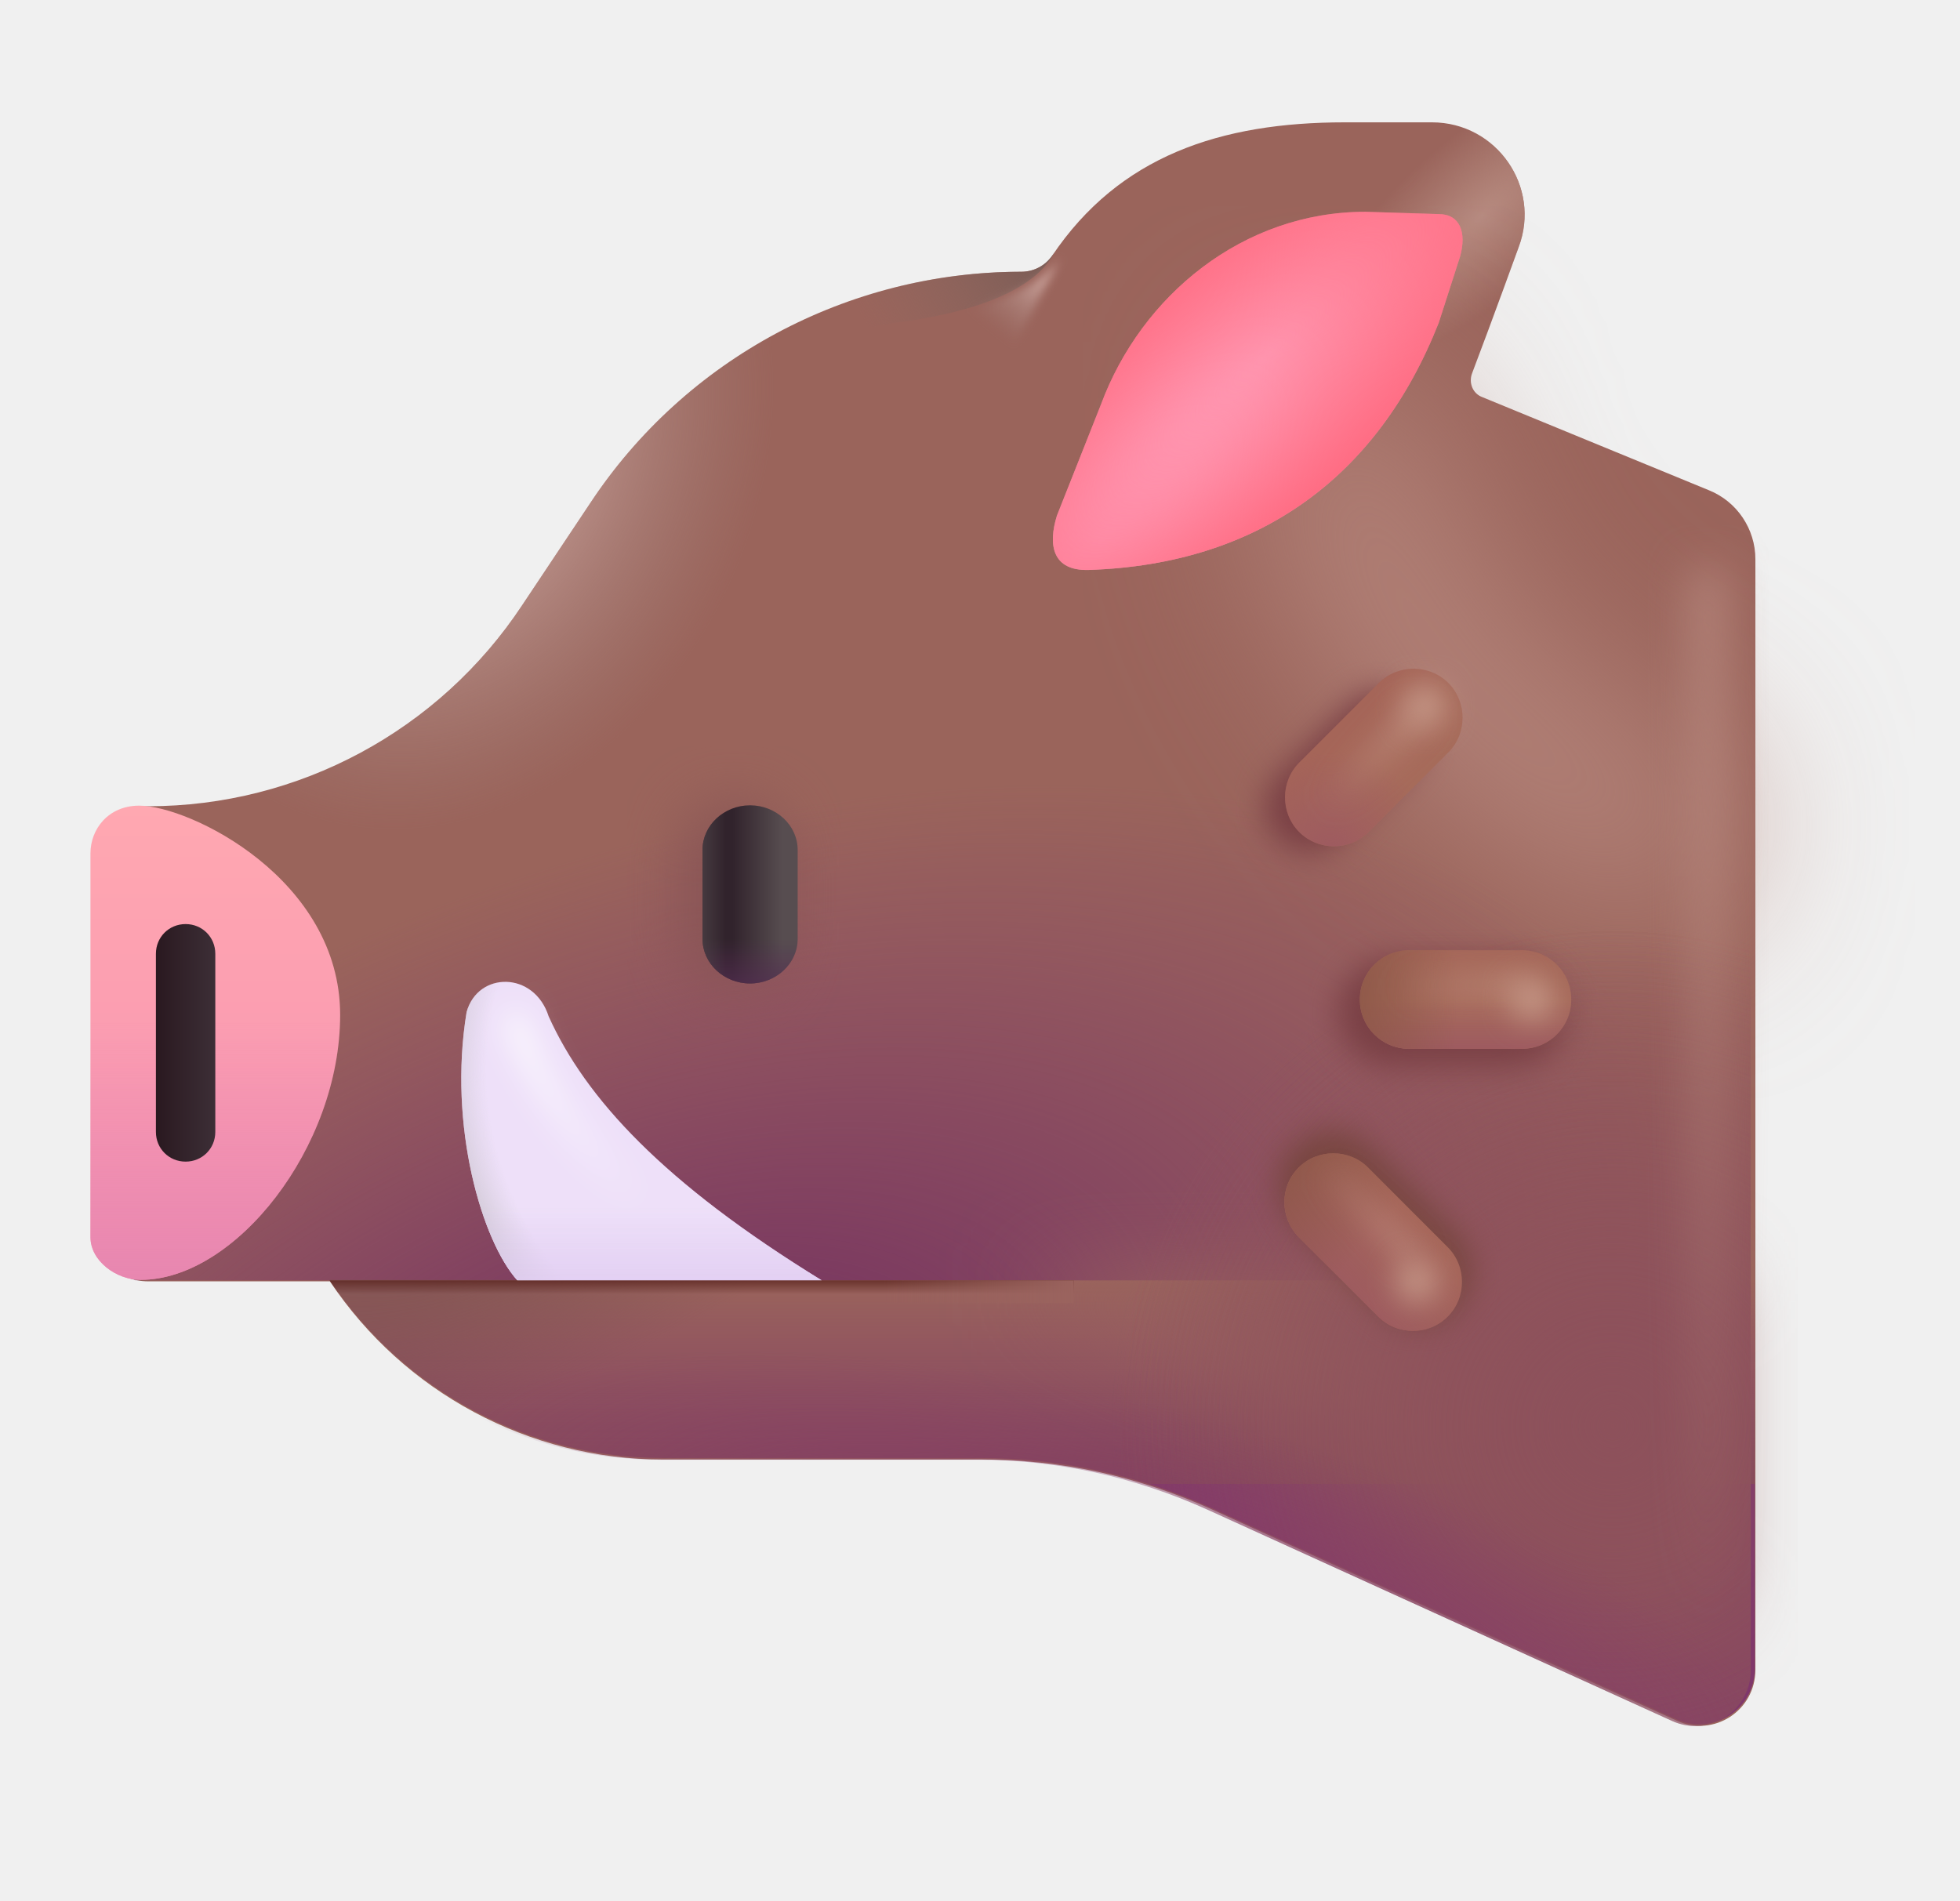
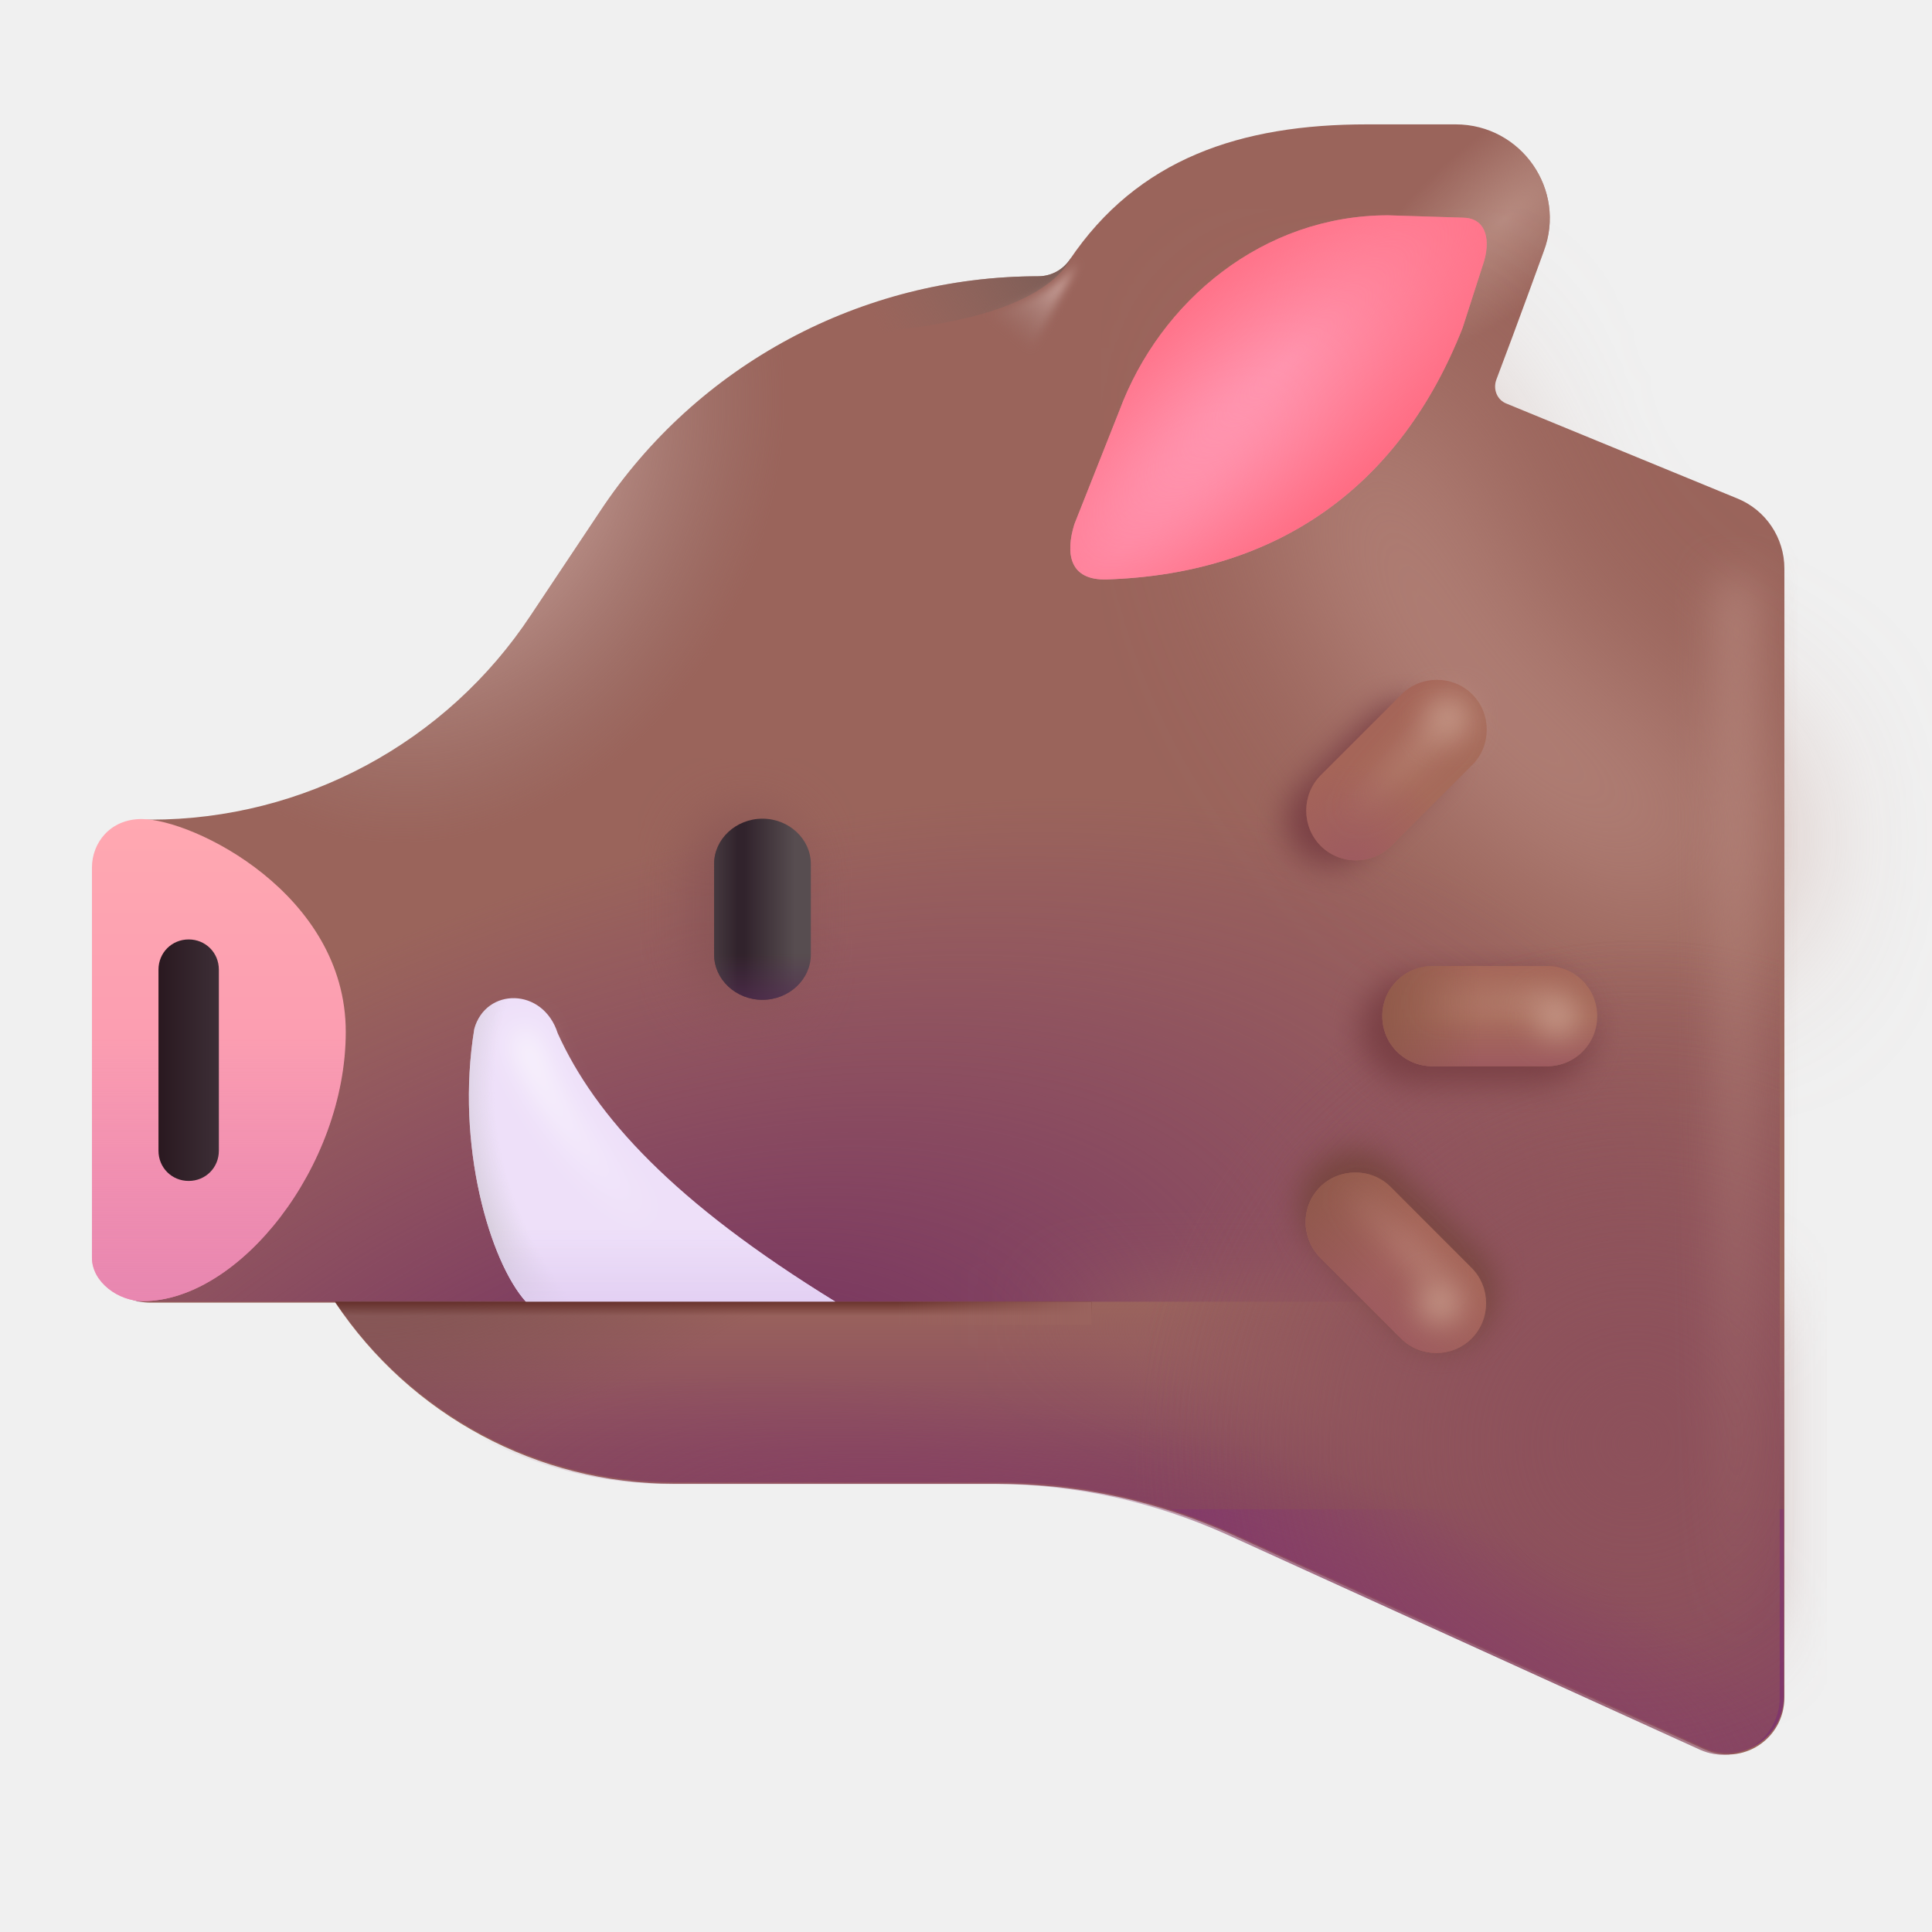
- <svg xmlns="http://www.w3.org/2000/svg" width="33" height="32" viewBox="0 0 33 32" fill="none">
-   <path d="M28.775 8.256L24.955 6.686C24.795 6.626 24.725 6.446 24.785 6.286C25.135 5.366 25.57 4.16 25.57 4.16C25.95 3.15 25.2 2.06 24.11 2.06H22.64C20.55 2.06 18.845 2.626 17.715 4.306C17.595 4.476 17.405 4.576 17.195 4.576C14.275 4.576 11.545 6.036 9.935 8.476L8.795 10.186C7.395 12.306 5.025 13.576 2.495 13.576C1.975 13.576 1.555 13.996 1.555 14.516V20.636C1.555 21.156 1.975 21.576 2.495 21.576H5.555C6.805 23.446 8.905 24.576 11.165 24.576H16.525C17.865 24.576 19.185 24.866 20.405 25.416L28.235 28.976C28.855 29.256 29.555 28.806 29.555 28.116V21.576V9.416C29.555 8.906 29.245 8.446 28.775 8.256Z" fill="#9A645B" />
-   <path d="M28.775 8.256L24.955 6.686C24.795 6.626 24.725 6.446 24.785 6.286C25.135 5.366 25.57 4.16 25.57 4.16C25.95 3.15 25.2 2.06 24.11 2.06H22.64C20.55 2.06 18.845 2.626 17.715 4.306C17.595 4.476 17.405 4.576 17.195 4.576C14.275 4.576 11.545 6.036 9.935 8.476L8.795 10.186C7.395 12.306 5.025 13.576 2.495 13.576C1.975 13.576 1.555 13.996 1.555 14.516V20.636C1.555 21.156 1.975 21.576 2.495 21.576H5.555C6.805 23.446 8.905 24.576 11.165 24.576H16.525C17.865 24.576 19.185 24.866 20.405 25.416L28.235 28.976C28.855 29.256 29.555 28.806 29.555 28.116V21.576V9.416C29.555 8.906 29.245 8.446 28.775 8.256Z" fill="url(#paint0_radial_28327_3043)" />
-   <path d="M28.775 8.256L24.955 6.686C24.795 6.626 24.725 6.446 24.785 6.286C25.135 5.366 25.57 4.16 25.57 4.16C25.95 3.15 25.2 2.06 24.11 2.06H22.64C20.55 2.06 18.845 2.626 17.715 4.306C17.595 4.476 17.405 4.576 17.195 4.576C14.275 4.576 11.545 6.036 9.935 8.476L8.795 10.186C7.395 12.306 5.025 13.576 2.495 13.576C1.975 13.576 1.555 13.996 1.555 14.516V20.636C1.555 21.156 1.975 21.576 2.495 21.576H5.555C6.805 23.446 8.905 24.576 11.165 24.576H16.525C17.865 24.576 19.185 24.866 20.405 25.416L28.235 28.976C28.855 29.256 29.555 28.806 29.555 28.116V21.576V9.416C29.555 8.906 29.245 8.446 28.775 8.256Z" fill="url(#paint1_radial_28327_3043)" />
-   <g filter="url(#filter0_f_28327_3043)">
-     <path d="M22.5 6.472C22.5 9.972 25.125 13.222 28.906 14.285" stroke="#B98A80" stroke-width="2.5" />
-   </g>
-   <path d="M11.43 6.754C13.453 5.847 14.747 5.502 14.778 5.479C14.828 5.441 17.195 5.316 17.75 4.255C17.738 4.271 17.726 4.288 17.715 4.306C17.595 4.476 17.405 4.576 17.195 4.576C15.047 4.576 13.002 5.365 11.43 6.754Z" fill="url(#paint2_radial_28327_3043)" />
-   <path d="M29.617 21.56H23.492H2.282C1.897 21.443 1.617 21.085 1.617 20.661V14.541C1.617 14.021 2.037 13.601 2.557 13.601C5.087 13.601 7.457 12.331 8.857 10.211L9.997 8.501C11.607 6.061 14.337 4.601 17.257 4.601C17.467 4.601 17.657 4.501 17.777 4.331C18.907 2.651 20.807 1.601 22.897 1.601H24.367C25.457 1.601 26.207 2.691 25.827 3.701C25.827 3.701 25.197 5.391 24.847 6.311C24.787 6.471 24.857 6.651 25.017 6.711L28.837 8.281C29.307 8.471 29.617 8.931 29.617 9.441V21.56Z" fill="url(#paint3_radial_28327_3043)" />
-   <path d="M5.547 21.551C6.797 23.421 8.897 24.551 11.157 24.551H16.517C17.857 24.551 19.177 24.841 20.397 25.391L28.227 28.951C28.847 29.231 29.547 28.781 29.547 28.091V21.551H5.547Z" fill="url(#paint4_linear_28327_3043)" />
-   <path d="M5.547 21.551C6.797 23.421 8.897 24.551 11.157 24.551H16.517C17.857 24.551 19.177 24.841 20.397 25.391L28.227 28.951C28.847 29.231 29.547 28.781 29.547 28.091V21.551H5.547Z" fill="url(#paint5_radial_28327_3043)" />
-   <g filter="url(#filter1_f_28327_3043)">
-     <path d="M28.759 27.185L17.134 21.56H28.759V27.185Z" fill="#99625F" />
-   </g>
-   <path d="M28.697 8.26L24.877 6.69C24.717 6.63 24.647 6.45 24.707 6.29C25.057 5.37 25.492 4.164 25.492 4.164C25.872 3.154 25.122 2.064 24.032 2.064H22.562C20.472 2.064 18.767 2.63 17.637 4.31C17.517 4.48 17.327 4.58 17.117 4.58C14.197 4.58 11.467 6.04 9.857 8.48L8.717 10.19C7.317 12.309 4.947 13.579 2.417 13.579C1.897 13.579 1.477 13.999 1.477 14.52V20.64C1.477 21.16 1.897 21.579 2.417 21.579H5.477C6.727 23.45 8.827 24.579 11.087 24.579H16.447C17.787 24.579 19.107 24.869 20.327 25.419L28.157 28.98C28.777 29.259 29.477 28.809 29.477 28.119V21.579V9.42C29.477 8.91 29.167 8.45 28.697 8.26Z" fill="url(#paint6_radial_28327_3043)" />
-   <path d="M28.697 8.26L24.877 6.69C24.717 6.63 24.647 6.45 24.707 6.29C25.057 5.37 25.492 4.164 25.492 4.164C25.872 3.154 25.122 2.064 24.032 2.064H22.562C20.472 2.064 18.767 2.63 17.637 4.31C17.517 4.48 17.327 4.58 17.117 4.58C14.197 4.58 11.467 6.04 9.857 8.48L8.717 10.19C7.317 12.309 4.947 13.579 2.417 13.579C1.897 13.579 1.477 13.999 1.477 14.52V20.64C1.477 21.16 1.897 21.579 2.417 21.579H5.477C6.727 23.45 8.827 24.579 11.087 24.579H16.447C17.787 24.579 19.107 24.869 20.327 25.419L28.157 28.98C28.777 29.259 29.477 28.809 29.477 28.119V21.579V9.42C29.477 8.91 29.167 8.45 28.697 8.26Z" fill="url(#paint7_radial_28327_3043)" />
-   <path d="M28.697 8.26L24.877 6.69C24.717 6.63 24.647 6.45 24.707 6.29C25.057 5.37 25.492 4.164 25.492 4.164C25.872 3.154 25.122 2.064 24.032 2.064H22.562C20.472 2.064 18.767 2.63 17.637 4.31C17.517 4.48 17.327 4.58 17.117 4.58C14.197 4.58 11.467 6.04 9.857 8.48L8.717 10.19C7.317 12.309 4.947 13.579 2.417 13.579C1.897 13.579 1.477 13.999 1.477 14.52V20.64C1.477 21.16 1.897 21.579 2.417 21.579H5.477C6.727 23.45 8.827 24.579 11.087 24.579H16.447C17.787 24.579 19.107 24.869 20.327 25.419L28.157 28.98C28.777 29.259 29.477 28.809 29.477 28.119V21.579V9.42C29.477 8.91 29.167 8.45 28.697 8.26Z" fill="url(#paint8_radial_28327_3043)" />
-   <path d="M24.224 5.433L24.584 4.316C24.694 3.917 24.584 3.605 24.224 3.605L22.991 3.566C20.928 3.566 19.218 4.978 18.538 6.808L17.795 8.683C17.645 9.167 17.71 9.617 18.334 9.597C21.194 9.503 23.202 8.026 24.224 5.433Z" fill="url(#paint9_radial_28327_3043)" />
-   <path d="M24.224 5.433L24.584 4.316C24.694 3.917 24.584 3.605 24.224 3.605L22.991 3.566C20.928 3.566 19.218 4.978 18.538 6.808L17.795 8.683C17.645 9.167 17.71 9.617 18.334 9.597C21.194 9.503 23.202 8.026 24.224 5.433Z" fill="url(#paint10_radial_28327_3043)" />
-   <path d="M5.727 17.09C5.727 14.801 3.195 13.566 2.344 13.566C1.82 13.566 1.523 13.965 1.523 14.368V20.832C1.523 21.235 1.961 21.551 2.367 21.551C3.961 21.551 5.727 19.316 5.727 17.09Z" fill="url(#paint11_linear_28327_3043)" />
-   <path d="M5.727 17.09C5.727 14.801 3.195 13.566 2.344 13.566C1.82 13.566 1.523 13.965 1.523 14.368V20.832C1.523 21.235 1.961 21.551 2.367 21.551C3.961 21.551 5.727 19.316 5.727 17.09Z" fill="url(#paint12_linear_28327_3043)" />
-   <path d="M3.125 19.56C2.845 19.56 2.625 19.34 2.625 19.06V16.06C2.625 15.78 2.845 15.56 3.125 15.56C3.405 15.56 3.625 15.78 3.625 16.06V19.06C3.625 19.34 3.405 19.56 3.125 19.56Z" fill="url(#paint13_linear_28327_3043)" />
-   <g filter="url(#filter2_f_28327_3043)">
-     <path d="M23.245 22.033L21.789 20.578C21.442 20.23 21.442 19.654 21.789 19.307C22.137 18.959 22.712 18.959 23.06 19.307L24.515 20.762C24.863 21.11 24.863 21.685 24.515 22.033C24.168 22.381 23.592 22.381 23.245 22.033Z" fill="#77453F" />
-   </g>
-   <path d="M21.865 20.83L23.205 22.17C23.525 22.49 24.055 22.49 24.375 22.17C24.695 21.85 24.695 21.32 24.375 21L23.035 19.66C22.715 19.34 22.185 19.34 21.865 19.66C21.545 19.98 21.545 20.5 21.865 20.83Z" fill="url(#paint14_linear_28327_3043)" />
-   <path d="M21.865 20.83L23.205 22.17C23.525 22.49 24.055 22.49 24.375 22.17C24.695 21.85 24.695 21.32 24.375 21L23.035 19.66C22.715 19.34 22.185 19.34 21.865 19.66C21.545 19.98 21.545 20.5 21.865 20.83Z" fill="url(#paint15_linear_28327_3043)" />
-   <path d="M21.865 20.83L23.205 22.17C23.525 22.49 24.055 22.49 24.375 22.17C24.695 21.85 24.695 21.32 24.375 21L23.035 19.66C22.715 19.34 22.185 19.34 21.865 19.66C21.545 19.98 21.545 20.5 21.865 20.83Z" fill="url(#paint16_radial_28327_3043)" />
-   <g filter="url(#filter3_f_28327_3043)">
-     <path d="M25.477 17.95H23.419C22.927 17.95 22.52 17.543 22.52 17.051C22.52 16.56 22.927 16.153 23.419 16.153H25.477C25.968 16.153 26.375 16.56 26.375 17.051C26.375 17.543 25.968 17.95 25.477 17.95Z" fill="#7A4045" />
-   </g>
-   <path d="M25.625 17.66H23.725C23.265 17.66 22.895 17.29 22.895 16.83C22.895 16.37 23.265 16 23.725 16H25.625C26.085 16 26.455 16.37 26.455 16.83C26.455 17.29 26.085 17.66 25.625 17.66Z" fill="url(#paint17_linear_28327_3043)" />
-   <path d="M25.625 17.66H23.725C23.265 17.66 22.895 17.29 22.895 16.83C22.895 16.37 23.265 16 23.725 16H25.625C26.085 16 26.455 16.37 26.455 16.83C26.455 17.29 26.085 17.66 25.625 17.66Z" fill="url(#paint18_linear_28327_3043)" />
-   <path d="M25.625 17.66H23.725C23.265 17.66 22.895 17.29 22.895 16.83C22.895 16.37 23.265 16 23.725 16H25.625C26.085 16 26.455 16.37 26.455 16.83C26.455 17.29 26.085 17.66 25.625 17.66Z" fill="url(#paint19_radial_28327_3043)" />
-   <g filter="url(#filter4_f_28327_3043)">
-     <path d="M23.78 12.912L22.565 14.126C22.275 14.416 21.795 14.416 21.505 14.126C21.215 13.836 21.215 13.356 21.505 13.066L22.72 11.851C23.01 11.561 23.49 11.561 23.78 11.851C24.07 12.141 24.07 12.621 23.78 12.912Z" fill="#7A4045" />
-   </g>
-   <path d="M24.385 12.67L23.045 14.01C22.725 14.33 22.195 14.33 21.875 14.01C21.555 13.69 21.555 13.16 21.875 12.84L23.215 11.5C23.535 11.18 24.065 11.18 24.385 11.5C24.705 11.82 24.705 12.35 24.385 12.67Z" fill="url(#paint20_linear_28327_3043)" />
-   <path d="M24.385 12.67L23.045 14.01C22.725 14.33 22.195 14.33 21.875 14.01C21.555 13.69 21.555 13.16 21.875 12.84L23.215 11.5C23.535 11.18 24.065 11.18 24.385 11.5C24.705 11.82 24.705 12.35 24.385 12.67Z" fill="url(#paint21_radial_28327_3043)" />
-   <g filter="url(#filter5_f_28327_3043)">
-     <path d="M12.363 16.56C11.923 16.56 11.562 16.223 11.562 15.81V14.31C11.562 13.898 11.923 13.56 12.363 13.56C12.804 13.56 13.164 13.898 13.164 14.31V15.81C13.164 16.223 12.804 16.56 12.363 16.56Z" fill="#875354" />
-   </g>
-   <path d="M12.629 16.56C12.188 16.56 11.828 16.223 11.828 15.81V14.31C11.828 13.898 12.188 13.56 12.629 13.56C13.069 13.56 13.43 13.898 13.43 14.31V15.81C13.43 16.223 13.069 16.56 12.629 16.56Z" fill="url(#paint22_linear_28327_3043)" />
-   <path d="M12.629 16.56C12.188 16.56 11.828 16.223 11.828 15.81V14.31C11.828 13.898 12.188 13.56 12.629 13.56C13.069 13.56 13.43 13.898 13.43 14.31V15.81C13.43 16.223 13.069 16.56 12.629 16.56Z" fill="url(#paint23_linear_28327_3043)" />
-   <path d="M12.629 16.56C12.188 16.56 11.828 16.223 11.828 15.81V14.31C11.828 13.898 12.188 13.56 12.629 13.56C13.069 13.56 13.43 13.898 13.43 14.31V15.81C13.43 16.223 13.069 16.56 12.629 16.56Z" fill="url(#paint24_linear_28327_3043)" />
-   <path d="M7.856 17.042C7.539 18.966 8.119 20.902 8.711 21.56H13.836C11.16 19.911 9.86 18.491 9.238 17.115C8.994 16.349 8.047 16.353 7.856 17.042Z" fill="#EEE0F9" />
-   <path d="M7.856 17.042C7.539 18.966 8.119 20.902 8.711 21.56H13.836C11.16 19.911 9.86 18.491 9.238 17.115C8.994 16.349 8.047 16.353 7.856 17.042Z" fill="url(#paint25_radial_28327_3043)" />
-   <path d="M7.856 17.042C7.539 18.966 8.119 20.902 8.711 21.56H13.836C11.16 19.911 9.86 18.491 9.238 17.115C8.994 16.349 8.047 16.353 7.856 17.042Z" fill="url(#paint26_linear_28327_3043)" />
-   <g filter="url(#filter6_f_28327_3043)">
-     <path d="M8.672 17.191C8.88 17.92 9.841 19.741 12.016 21.191" stroke="url(#paint27_linear_28327_3043)" stroke-width="0.3" stroke-linecap="round" />
-   </g>
-   <g filter="url(#filter7_f_28327_3043)">
-     <rect x="28.5" y="9.597" width="0.518" height="17.562" fill="url(#paint28_linear_28327_3043)" />
-   </g>
-   <g filter="url(#filter8_f_28327_3043)">
-     <path d="M22.359 13.535L23.945 11.972" stroke="url(#paint29_linear_28327_3043)" stroke-width="0.25" />
-   </g>
-   <g filter="url(#filter9_f_28327_3043)">
-     <path d="M23.688 16.597H25.719" stroke="url(#paint30_linear_28327_3043)" stroke-width="0.25" />
-   </g>
-   <g filter="url(#filter10_f_28327_3043)">
-     <path d="M22.4 19.759L23.84 21.191" stroke="url(#paint31_linear_28327_3043)" stroke-width="0.25" />
-   </g>
-   <g filter="url(#filter11_f_28327_3043)">
-     <circle cx="23.998" cy="11.881" r="0.341" fill="#C89B8B" />
-   </g>
-   <g filter="url(#filter12_f_28327_3043)">
-     <circle cx="25.794" cy="16.83" r="0.341" fill="#C89B8B" />
-   </g>
-   <g filter="url(#filter13_f_28327_3043)">
-     <circle cx="23.856" cy="21.576" r="0.341" transform="rotate(44.841 23.8563 21.5762)" fill="#C89B8B" />
-   </g>
-   <path d="M18.078 21.56V21.941H5.821C5.726 21.818 5.634 21.691 5.547 21.56H18.078Z" fill="url(#paint32_linear_28327_3043)" />
-   <path d="M18.078 21.56V21.941H5.821C5.726 21.818 5.634 21.691 5.547 21.56H18.078Z" fill="url(#paint33_linear_28327_3043)" />
-   <g filter="url(#filter14_f_28327_3043)">
-     <path d="M16.68 6.581L17.868 4.3C17.593 4.827 16.711 5.109 16 5.277L16.68 6.581Z" fill="url(#paint34_linear_28327_3043)" />
+ <svg xmlns="http://www.w3.org/2000/svg" width="32" height="32" viewBox="0 0 32 32" fill="none">
+   <g clip-path="url(#clip0_28327_3043)">
+     <path d="M28.775 8.256L24.955 6.686C24.795 6.626 24.725 6.446 24.785 6.286C25.135 5.366 25.57 4.16 25.57 4.16C25.95 3.15 25.2 2.06 24.11 2.06H22.64C20.55 2.06 18.845 2.626 17.715 4.306C17.595 4.476 17.405 4.576 17.195 4.576C14.275 4.576 11.545 6.036 9.935 8.476L8.795 10.186C7.395 12.306 5.025 13.576 2.495 13.576C1.975 13.576 1.555 13.996 1.555 14.516V20.636C1.555 21.156 1.975 21.576 2.495 21.576H5.555C6.805 23.446 8.905 24.576 11.165 24.576H16.525C17.865 24.576 19.185 24.866 20.405 25.416L28.235 28.976C28.855 29.256 29.555 28.806 29.555 28.116V21.576V9.416C29.555 8.906 29.245 8.446 28.775 8.256Z" fill="#9A645B" />
+     <path d="M28.775 8.256L24.955 6.686C24.795 6.626 24.725 6.446 24.785 6.286C25.135 5.366 25.57 4.16 25.57 4.16C25.95 3.15 25.2 2.06 24.11 2.06H22.64C20.55 2.06 18.845 2.626 17.715 4.306C17.595 4.476 17.405 4.576 17.195 4.576C14.275 4.576 11.545 6.036 9.935 8.476L8.795 10.186C7.395 12.306 5.025 13.576 2.495 13.576C1.975 13.576 1.555 13.996 1.555 14.516V20.636C1.555 21.156 1.975 21.576 2.495 21.576H5.555C6.805 23.446 8.905 24.576 11.165 24.576H16.525C17.865 24.576 19.185 24.866 20.405 25.416L28.235 28.976C28.855 29.256 29.555 28.806 29.555 28.116V21.576V9.416C29.555 8.906 29.245 8.446 28.775 8.256Z" fill="url(#paint0_radial_28327_3043)" />
+     <path d="M28.775 8.256L24.955 6.686C24.795 6.626 24.725 6.446 24.785 6.286C25.135 5.366 25.57 4.16 25.57 4.16C25.95 3.15 25.2 2.06 24.11 2.06H22.64C20.55 2.06 18.845 2.626 17.715 4.306C17.595 4.476 17.405 4.576 17.195 4.576C14.275 4.576 11.545 6.036 9.935 8.476L8.795 10.186C7.395 12.306 5.025 13.576 2.495 13.576C1.975 13.576 1.555 13.996 1.555 14.516V20.636C1.555 21.156 1.975 21.576 2.495 21.576H5.555C6.805 23.446 8.905 24.576 11.165 24.576H16.525C17.865 24.576 19.185 24.866 20.405 25.416L28.235 28.976C28.855 29.256 29.555 28.806 29.555 28.116V21.576V9.416C29.555 8.906 29.245 8.446 28.775 8.256Z" fill="url(#paint1_radial_28327_3043)" />
+     <g filter="url(#filter0_f_28327_3043)">
+       <path d="M22.5 6.472C22.5 9.972 25.125 13.222 28.906 14.285" stroke="#B98A80" stroke-width="2.5" />
+     </g>
+     <path d="M11.43 6.754C13.453 5.847 14.747 5.502 14.778 5.479C14.828 5.441 17.195 5.316 17.75 4.255C17.738 4.271 17.726 4.288 17.715 4.306C17.595 4.476 17.405 4.576 17.195 4.576C15.047 4.576 13.002 5.365 11.43 6.754Z" fill="url(#paint2_radial_28327_3043)" />
+     <path d="M29.617 21.56H23.492H2.282C1.897 21.443 1.617 21.085 1.617 20.661V14.541C1.617 14.021 2.037 13.601 2.557 13.601C5.087 13.601 7.457 12.331 8.857 10.211L9.997 8.501C11.607 6.061 14.337 4.601 17.257 4.601C17.467 4.601 17.657 4.501 17.777 4.331C18.907 2.651 20.807 1.601 22.897 1.601H24.367C25.457 1.601 26.207 2.691 25.827 3.701C25.827 3.701 25.197 5.391 24.847 6.311C24.787 6.471 24.857 6.651 25.017 6.711L28.837 8.281C29.307 8.471 29.617 8.931 29.617 9.441V21.56Z" fill="url(#paint3_radial_28327_3043)" />
+     <path d="M5.547 21.551C6.797 23.421 8.897 24.551 11.157 24.551H16.517C17.857 24.551 19.177 24.841 20.397 25.391L28.227 28.951C28.847 29.231 29.547 28.781 29.547 28.091V21.551H5.547Z" fill="url(#paint4_linear_28327_3043)" />
+     <path d="M5.547 21.551C6.797 23.421 8.897 24.551 11.157 24.551H16.517C17.857 24.551 19.177 24.841 20.397 25.391L28.227 28.951C28.847 29.231 29.547 28.781 29.547 28.091V21.551H5.547Z" fill="url(#paint5_radial_28327_3043)" />
+     <g filter="url(#filter1_f_28327_3043)">
+       <path d="M28.759 27.185L17.134 21.56H28.759V27.185Z" fill="#99625F" />
+     </g>
+     <path d="M28.697 8.26L24.877 6.69C24.717 6.63 24.647 6.45 24.707 6.29C25.057 5.37 25.492 4.164 25.492 4.164C25.872 3.154 25.122 2.064 24.032 2.064H22.562C20.472 2.064 18.767 2.63 17.637 4.31C17.517 4.48 17.327 4.58 17.117 4.58C14.197 4.58 11.467 6.04 9.857 8.48L8.717 10.19C7.317 12.309 4.947 13.579 2.417 13.579C1.897 13.579 1.477 13.999 1.477 14.52V20.64C1.477 21.16 1.897 21.579 2.417 21.579H5.477C6.727 23.45 8.827 24.579 11.087 24.579H16.447C17.787 24.579 19.107 24.869 20.327 25.419L28.157 28.98C28.777 29.259 29.477 28.809 29.477 28.119V21.579V9.42C29.477 8.91 29.167 8.45 28.697 8.26Z" fill="url(#paint6_radial_28327_3043)" />
+     <path d="M28.697 8.26L24.877 6.69C24.717 6.63 24.647 6.45 24.707 6.29C25.057 5.37 25.492 4.164 25.492 4.164C25.872 3.154 25.122 2.064 24.032 2.064H22.562C20.472 2.064 18.767 2.63 17.637 4.31C17.517 4.48 17.327 4.58 17.117 4.58C14.197 4.58 11.467 6.04 9.857 8.48L8.717 10.19C7.317 12.309 4.947 13.579 2.417 13.579C1.897 13.579 1.477 13.999 1.477 14.52V20.64C1.477 21.16 1.897 21.579 2.417 21.579H5.477C6.727 23.45 8.827 24.579 11.087 24.579H16.447C17.787 24.579 19.107 24.869 20.327 25.419L28.157 28.98C28.777 29.259 29.477 28.809 29.477 28.119V21.579V9.42C29.477 8.91 29.167 8.45 28.697 8.26Z" fill="url(#paint7_radial_28327_3043)" />
+     <path d="M28.697 8.26L24.877 6.69C24.717 6.63 24.647 6.45 24.707 6.29C25.057 5.37 25.492 4.164 25.492 4.164C25.872 3.154 25.122 2.064 24.032 2.064H22.562C20.472 2.064 18.767 2.63 17.637 4.31C17.517 4.48 17.327 4.58 17.117 4.58C14.197 4.58 11.467 6.04 9.857 8.48L8.717 10.19C7.317 12.309 4.947 13.579 2.417 13.579C1.897 13.579 1.477 13.999 1.477 14.52V20.64C1.477 21.16 1.897 21.579 2.417 21.579H5.477C6.727 23.45 8.827 24.579 11.087 24.579H16.447C17.787 24.579 19.107 24.869 20.327 25.419L28.157 28.98C28.777 29.259 29.477 28.809 29.477 28.119V21.579V9.42C29.477 8.91 29.167 8.45 28.697 8.26Z" fill="url(#paint8_radial_28327_3043)" />
+     <path d="M24.224 5.433L24.584 4.316C24.694 3.917 24.584 3.605 24.224 3.605L22.991 3.566C20.928 3.566 19.218 4.978 18.538 6.808L17.795 8.683C17.645 9.167 17.71 9.617 18.334 9.597C21.194 9.503 23.202 8.026 24.224 5.433Z" fill="url(#paint9_radial_28327_3043)" />
+     <path d="M24.224 5.433L24.584 4.316C24.694 3.917 24.584 3.605 24.224 3.605L22.991 3.566C20.928 3.566 19.218 4.978 18.538 6.808L17.795 8.683C17.645 9.167 17.71 9.617 18.334 9.597C21.194 9.503 23.202 8.026 24.224 5.433Z" fill="url(#paint10_radial_28327_3043)" />
+     <path d="M5.727 17.09C5.727 14.801 3.195 13.566 2.344 13.566C1.82 13.566 1.523 13.965 1.523 14.368V20.832C1.523 21.235 1.961 21.551 2.367 21.551C3.961 21.551 5.727 19.316 5.727 17.09Z" fill="url(#paint11_linear_28327_3043)" />
+     <path d="M5.727 17.09C5.727 14.801 3.195 13.566 2.344 13.566C1.82 13.566 1.523 13.965 1.523 14.368V20.832C1.523 21.235 1.961 21.551 2.367 21.551C3.961 21.551 5.727 19.316 5.727 17.09Z" fill="url(#paint12_linear_28327_3043)" />
+     <path d="M3.125 19.56C2.845 19.56 2.625 19.34 2.625 19.06V16.06C2.625 15.78 2.845 15.56 3.125 15.56C3.405 15.56 3.625 15.78 3.625 16.06V19.06C3.625 19.34 3.405 19.56 3.125 19.56Z" fill="url(#paint13_linear_28327_3043)" />
+     <g filter="url(#filter2_f_28327_3043)">
+       <path d="M23.245 22.033L21.789 20.578C21.442 20.23 21.442 19.654 21.789 19.307C22.137 18.959 22.712 18.959 23.06 19.307L24.515 20.762C24.863 21.11 24.863 21.685 24.515 22.033C24.168 22.381 23.592 22.381 23.245 22.033Z" fill="#77453F" />
+     </g>
+     <path d="M21.865 20.83L23.205 22.17C23.525 22.49 24.055 22.49 24.375 22.17C24.695 21.85 24.695 21.32 24.375 21L23.035 19.66C22.715 19.34 22.185 19.34 21.865 19.66C21.545 19.98 21.545 20.5 21.865 20.83Z" fill="url(#paint14_linear_28327_3043)" />
+     <path d="M21.865 20.83L23.205 22.17C23.525 22.49 24.055 22.49 24.375 22.17C24.695 21.85 24.695 21.32 24.375 21L23.035 19.66C22.715 19.34 22.185 19.34 21.865 19.66C21.545 19.98 21.545 20.5 21.865 20.83Z" fill="url(#paint15_linear_28327_3043)" />
+     <path d="M21.865 20.83L23.205 22.17C23.525 22.49 24.055 22.49 24.375 22.17C24.695 21.85 24.695 21.32 24.375 21L23.035 19.66C22.715 19.34 22.185 19.34 21.865 19.66C21.545 19.98 21.545 20.5 21.865 20.83Z" fill="url(#paint16_radial_28327_3043)" />
+     <g filter="url(#filter3_f_28327_3043)">
+       <path d="M25.477 17.95H23.419C22.927 17.95 22.52 17.543 22.52 17.051C22.52 16.56 22.927 16.153 23.419 16.153H25.477C25.968 16.153 26.375 16.56 26.375 17.051C26.375 17.543 25.968 17.95 25.477 17.95Z" fill="#7A4045" />
+     </g>
+     <path d="M25.625 17.66H23.725C23.265 17.66 22.895 17.29 22.895 16.83C22.895 16.37 23.265 16 23.725 16H25.625C26.085 16 26.455 16.37 26.455 16.83C26.455 17.29 26.085 17.66 25.625 17.66Z" fill="url(#paint17_linear_28327_3043)" />
+     <path d="M25.625 17.66H23.725C23.265 17.66 22.895 17.29 22.895 16.83C22.895 16.37 23.265 16 23.725 16H25.625C26.085 16 26.455 16.37 26.455 16.83C26.455 17.29 26.085 17.66 25.625 17.66Z" fill="url(#paint18_linear_28327_3043)" />
+     <path d="M25.625 17.66H23.725C23.265 17.66 22.895 17.29 22.895 16.83C22.895 16.37 23.265 16 23.725 16H25.625C26.085 16 26.455 16.37 26.455 16.83C26.455 17.29 26.085 17.66 25.625 17.66Z" fill="url(#paint19_radial_28327_3043)" />
+     <g filter="url(#filter4_f_28327_3043)">
+       <path d="M23.78 12.912L22.565 14.126C22.275 14.416 21.795 14.416 21.505 14.126C21.215 13.836 21.215 13.356 21.505 13.066L22.72 11.851C23.01 11.561 23.49 11.561 23.78 11.851C24.07 12.141 24.07 12.621 23.78 12.912Z" fill="#7A4045" />
+     </g>
+     <path d="M24.385 12.67L23.045 14.01C22.725 14.33 22.195 14.33 21.875 14.01C21.555 13.69 21.555 13.16 21.875 12.84L23.215 11.5C23.535 11.18 24.065 11.18 24.385 11.5C24.705 11.82 24.705 12.35 24.385 12.67Z" fill="url(#paint20_linear_28327_3043)" />
+     <path d="M24.385 12.67L23.045 14.01C22.725 14.33 22.195 14.33 21.875 14.01C21.555 13.69 21.555 13.16 21.875 12.84L23.215 11.5C23.535 11.18 24.065 11.18 24.385 11.5C24.705 11.82 24.705 12.35 24.385 12.67Z" fill="url(#paint21_radial_28327_3043)" />
+     <g filter="url(#filter5_f_28327_3043)">
+       <path d="M12.363 16.56C11.923 16.56 11.562 16.223 11.562 15.81V14.31C11.562 13.898 11.923 13.56 12.363 13.56C12.804 13.56 13.164 13.898 13.164 14.31V15.81C13.164 16.223 12.804 16.56 12.363 16.56Z" fill="#875354" />
+     </g>
+     <path d="M12.629 16.56C12.188 16.56 11.828 16.223 11.828 15.81V14.31C11.828 13.898 12.188 13.56 12.629 13.56C13.069 13.56 13.43 13.898 13.43 14.31V15.81C13.43 16.223 13.069 16.56 12.629 16.56Z" fill="url(#paint22_linear_28327_3043)" />
+     <path d="M12.629 16.56C12.188 16.56 11.828 16.223 11.828 15.81V14.31C11.828 13.898 12.188 13.56 12.629 13.56C13.069 13.56 13.43 13.898 13.43 14.31V15.81C13.43 16.223 13.069 16.56 12.629 16.56Z" fill="url(#paint23_linear_28327_3043)" />
+     <path d="M12.629 16.56C12.188 16.56 11.828 16.223 11.828 15.81V14.31C11.828 13.898 12.188 13.56 12.629 13.56C13.069 13.56 13.43 13.898 13.43 14.31V15.81C13.43 16.223 13.069 16.56 12.629 16.56Z" fill="url(#paint24_linear_28327_3043)" />
+     <path d="M7.856 17.042C7.539 18.966 8.119 20.902 8.711 21.56H13.836C11.16 19.911 9.86 18.491 9.238 17.115C8.994 16.349 8.047 16.353 7.856 17.042Z" fill="#EEE0F9" />
+     <path d="M7.856 17.042C7.539 18.966 8.119 20.902 8.711 21.56H13.836C11.16 19.911 9.86 18.491 9.238 17.115C8.994 16.349 8.047 16.353 7.856 17.042Z" fill="url(#paint25_radial_28327_3043)" />
+     <path d="M7.856 17.042C7.539 18.966 8.119 20.902 8.711 21.56H13.836C11.16 19.911 9.86 18.491 9.238 17.115C8.994 16.349 8.047 16.353 7.856 17.042Z" fill="url(#paint26_linear_28327_3043)" />
+     <g filter="url(#filter6_f_28327_3043)">
+       <path d="M8.672 17.191C8.88 17.92 9.841 19.741 12.016 21.191" stroke="url(#paint27_linear_28327_3043)" stroke-width="0.3" stroke-linecap="round" />
+     </g>
+     <g filter="url(#filter7_f_28327_3043)">
+       <rect x="28.5" y="9.597" width="0.518" height="17.562" fill="url(#paint28_linear_28327_3043)" />
+     </g>
+     <g filter="url(#filter8_f_28327_3043)">
+       <path d="M22.359 13.535L23.945 11.972" stroke="url(#paint29_linear_28327_3043)" stroke-width="0.25" />
+     </g>
+     <g filter="url(#filter9_f_28327_3043)">
+       <path d="M23.688 16.597H25.719" stroke="url(#paint30_linear_28327_3043)" stroke-width="0.25" />
+     </g>
+     <g filter="url(#filter10_f_28327_3043)">
+       <path d="M22.4 19.759L23.84 21.191" stroke="url(#paint31_linear_28327_3043)" stroke-width="0.25" />
+     </g>
+     <g filter="url(#filter11_f_28327_3043)">
+       <circle cx="23.998" cy="11.881" r="0.341" fill="#C89B8B" />
+     </g>
+     <g filter="url(#filter12_f_28327_3043)">
+       <circle cx="25.794" cy="16.83" r="0.341" fill="#C89B8B" />
+     </g>
+     <g filter="url(#filter13_f_28327_3043)">
+       <circle cx="23.856" cy="21.576" r="0.341" transform="rotate(44.841 23.8563 21.5762)" fill="#C89B8B" />
+     </g>
+     <path d="M18.078 21.56V21.941H5.821C5.726 21.818 5.634 21.691 5.547 21.56H18.078Z" fill="url(#paint32_linear_28327_3043)" />
+     <path d="M18.078 21.56V21.941H5.821C5.726 21.818 5.634 21.691 5.547 21.56H18.078Z" fill="url(#paint33_linear_28327_3043)" />
+     <g filter="url(#filter14_f_28327_3043)">
+       <path d="M16.68 6.581L17.868 4.3C17.593 4.827 16.711 5.109 16 5.277L16.68 6.581Z" fill="url(#paint34_linear_28327_3043)" />
+     </g>
  </g>
  <defs>
    <filter id="filter0_f_28327_3043" x="18.25" y="3.472" width="13.994" height="15.016" filterUnits="userSpaceOnUse" color-interpolation-filters="sRGB">
      <feFlood flood-opacity="0" result="BackgroundImageFix" />
      <feBlend mode="normal" in="SourceGraphic" in2="BackgroundImageFix" result="shape" />
      <feGaussianBlur stdDeviation="1.5" result="effect1_foregroundBlur_28327_3043" />
    </filter>
    <filter id="filter1_f_28327_3043" x="15.634" y="20.06" width="14.625" height="8.625" filterUnits="userSpaceOnUse" color-interpolation-filters="sRGB">
      <feFlood flood-opacity="0" result="BackgroundImageFix" />
      <feBlend mode="normal" in="SourceGraphic" in2="BackgroundImageFix" result="shape" />
      <feGaussianBlur stdDeviation="0.75" result="effect1_foregroundBlur_28327_3043" />
    </filter>
    <filter id="filter2_f_28327_3043" x="21.029" y="18.546" width="4.247" height="4.247" filterUnits="userSpaceOnUse" color-interpolation-filters="sRGB">
      <feFlood flood-opacity="0" result="BackgroundImageFix" />
      <feBlend mode="normal" in="SourceGraphic" in2="BackgroundImageFix" result="shape" />
      <feGaussianBlur stdDeviation="0.25" result="effect1_foregroundBlur_28327_3043" />
    </filter>
    <filter id="filter3_f_28327_3043" x="22.02" y="15.653" width="4.855" height="2.797" filterUnits="userSpaceOnUse" color-interpolation-filters="sRGB">
      <feFlood flood-opacity="0" result="BackgroundImageFix" />
      <feBlend mode="normal" in="SourceGraphic" in2="BackgroundImageFix" result="shape" />
      <feGaussianBlur stdDeviation="0.25" result="effect1_foregroundBlur_28327_3043" />
    </filter>
    <filter id="filter4_f_28327_3043" x="20.787" y="11.133" width="3.71" height="3.71" filterUnits="userSpaceOnUse" color-interpolation-filters="sRGB">
      <feFlood flood-opacity="0" result="BackgroundImageFix" />
      <feBlend mode="normal" in="SourceGraphic" in2="BackgroundImageFix" result="shape" />
      <feGaussianBlur stdDeviation="0.25" result="effect1_foregroundBlur_28327_3043" />
    </filter>
    <filter id="filter5_f_28327_3043" x="10.562" y="12.56" width="3.602" height="5" filterUnits="userSpaceOnUse" color-interpolation-filters="sRGB">
      <feFlood flood-opacity="0" result="BackgroundImageFix" />
      <feBlend mode="normal" in="SourceGraphic" in2="BackgroundImageFix" result="shape" />
      <feGaussianBlur stdDeviation="0.5" result="effect1_foregroundBlur_28327_3043" />
    </filter>
    <filter id="filter6_f_28327_3043" x="8.022" y="16.541" width="4.644" height="5.3" filterUnits="userSpaceOnUse" color-interpolation-filters="sRGB">
      <feFlood flood-opacity="0" result="BackgroundImageFix" />
      <feBlend mode="normal" in="SourceGraphic" in2="BackgroundImageFix" result="shape" />
      <feGaussianBlur stdDeviation="0.25" result="effect1_foregroundBlur_28327_3043" />
    </filter>
    <filter id="filter7_f_28327_3043" x="27.75" y="8.847" width="2.018" height="19.062" filterUnits="userSpaceOnUse" color-interpolation-filters="sRGB">
      <feFlood flood-opacity="0" result="BackgroundImageFix" />
      <feBlend mode="normal" in="SourceGraphic" in2="BackgroundImageFix" result="shape" />
      <feGaussianBlur stdDeviation="0.375" result="effect1_foregroundBlur_28327_3043" />
    </filter>
    <filter id="filter8_f_28327_3043" x="21.772" y="11.383" width="2.761" height="2.741" filterUnits="userSpaceOnUse" color-interpolation-filters="sRGB">
      <feFlood flood-opacity="0" result="BackgroundImageFix" />
      <feBlend mode="normal" in="SourceGraphic" in2="BackgroundImageFix" result="shape" />
      <feGaussianBlur stdDeviation="0.25" result="effect1_foregroundBlur_28327_3043" />
    </filter>
    <filter id="filter9_f_28327_3043" x="23.188" y="15.972" width="3.031" height="1.25" filterUnits="userSpaceOnUse" color-interpolation-filters="sRGB">
      <feFlood flood-opacity="0" result="BackgroundImageFix" />
      <feBlend mode="normal" in="SourceGraphic" in2="BackgroundImageFix" result="shape" />
      <feGaussianBlur stdDeviation="0.25" result="effect1_foregroundBlur_28327_3043" />
    </filter>
    <filter id="filter10_f_28327_3043" x="21.812" y="19.17" width="2.617" height="2.61" filterUnits="userSpaceOnUse" color-interpolation-filters="sRGB">
      <feFlood flood-opacity="0" result="BackgroundImageFix" />
      <feBlend mode="normal" in="SourceGraphic" in2="BackgroundImageFix" result="shape" />
      <feGaussianBlur stdDeviation="0.25" result="effect1_foregroundBlur_28327_3043" />
    </filter>
    <filter id="filter11_f_28327_3043" x="23.156" y="11.04" width="1.683" height="1.683" filterUnits="userSpaceOnUse" color-interpolation-filters="sRGB">
      <feFlood flood-opacity="0" result="BackgroundImageFix" />
      <feBlend mode="normal" in="SourceGraphic" in2="BackgroundImageFix" result="shape" />
      <feGaussianBlur stdDeviation="0.25" result="effect1_foregroundBlur_28327_3043" />
    </filter>
    <filter id="filter12_f_28327_3043" x="24.953" y="15.989" width="1.683" height="1.683" filterUnits="userSpaceOnUse" color-interpolation-filters="sRGB">
      <feFlood flood-opacity="0" result="BackgroundImageFix" />
      <feBlend mode="normal" in="SourceGraphic" in2="BackgroundImageFix" result="shape" />
      <feGaussianBlur stdDeviation="0.25" result="effect1_foregroundBlur_28327_3043" />
    </filter>
    <filter id="filter13_f_28327_3043" x="23.015" y="20.735" width="1.683" height="1.683" filterUnits="userSpaceOnUse" color-interpolation-filters="sRGB">
      <feFlood flood-opacity="0" result="BackgroundImageFix" />
      <feBlend mode="normal" in="SourceGraphic" in2="BackgroundImageFix" result="shape" />
      <feGaussianBlur stdDeviation="0.25" result="effect1_foregroundBlur_28327_3043" />
    </filter>
    <filter id="filter14_f_28327_3043" x="15.85" y="4.15" width="2.168" height="2.581" filterUnits="userSpaceOnUse" color-interpolation-filters="sRGB">
      <feFlood flood-opacity="0" result="BackgroundImageFix" />
      <feBlend mode="normal" in="SourceGraphic" in2="BackgroundImageFix" result="shape" />
      <feGaussianBlur stdDeviation="0.075" result="effect1_foregroundBlur_28327_3043" />
    </filter>
    <radialGradient id="paint0_radial_28327_3043" cx="0" cy="0" r="1" gradientUnits="userSpaceOnUse" gradientTransform="translate(24.9453 3.62869) rotate(139.086) scale(3.41162 1.34459)">
      <stop stop-color="#B68A7F" />
      <stop offset="1" stop-color="#B68A7F" stop-opacity="0" />
    </radialGradient>
    <radialGradient id="paint1_radial_28327_3043" cx="0" cy="0" r="1" gradientUnits="userSpaceOnUse" gradientTransform="translate(7.36719 7.36306) rotate(110.2) scale(7.05918 5.76693)">
      <stop stop-color="#EEC8C1" />
      <stop offset="0.953" stop-color="#A58A85" stop-opacity="0" />
    </radialGradient>
    <radialGradient id="paint2_radial_28327_3043" cx="0" cy="0" r="1" gradientUnits="userSpaceOnUse" gradientTransform="translate(17.9219 4.17556) rotate(138.198) scale(3.45849 4.90823)">
      <stop stop-color="#745953" />
      <stop offset="1" stop-color="#876962" stop-opacity="0" />
    </radialGradient>
    <radialGradient id="paint3_radial_28327_3043" cx="0" cy="0" r="1" gradientUnits="userSpaceOnUse" gradientTransform="translate(10.7422 24.6599) rotate(-20.8978) scale(18.3977 10.0546)">
      <stop offset="0.109" stop-color="#722F5F" />
      <stop offset="1" stop-color="#80376B" stop-opacity="0" />
    </radialGradient>
    <linearGradient id="paint4_linear_28327_3043" x1="9.547" y1="21.551" x2="9.547" y2="24.994" gradientUnits="userSpaceOnUse">
      <stop stop-color="#80376B" stop-opacity="0" />
      <stop offset="1" stop-color="#84475A" />
      <stop offset="1" stop-color="#7A3B4F" />
      <stop offset="1" stop-color="#80376B" />
    </linearGradient>
    <radialGradient id="paint5_radial_28327_3043" cx="0" cy="0" r="1" gradientUnits="userSpaceOnUse" gradientTransform="translate(9.13281 19.4552) rotate(63.435) scale(3.70349 10.7471)">
      <stop stop-color="#7A4F51" />
      <stop offset="1" stop-color="#7A4F51" stop-opacity="0" />
    </radialGradient>
    <radialGradient id="paint6_radial_28327_3043" cx="0" cy="0" r="1" gradientUnits="userSpaceOnUse" gradientTransform="translate(27.1094 23.9763) rotate(-154.006) scale(8.41363 8.46144)">
      <stop stop-color="#8D515B" />
      <stop offset="1" stop-color="#8D515B" stop-opacity="0" />
    </radialGradient>
    <radialGradient id="paint7_radial_28327_3043" cx="0" cy="0" r="1" gradientUnits="userSpaceOnUse" gradientTransform="translate(27.1094 23.9763) rotate(-154.006) scale(8.41363 8.46144)">
      <stop stop-color="#8D515B" />
      <stop offset="1" stop-color="#8D515B" stop-opacity="0" />
    </radialGradient>
    <radialGradient id="paint8_radial_28327_3043" cx="0" cy="0" r="1" gradientUnits="userSpaceOnUse" gradientTransform="translate(18.875 27.2224) rotate(-76.1303) scale(5.21454 16.8117)">
      <stop stop-color="#863969" />
      <stop offset="0.693" stop-color="#863969" stop-opacity="0" />
    </radialGradient>
    <radialGradient id="paint9_radial_28327_3043" cx="0" cy="0" r="1" gradientUnits="userSpaceOnUse" gradientTransform="translate(18.5625 9.09744) rotate(-43.6028) scale(9.96875 4.15881)">
      <stop stop-color="#FFA9C7" />
      <stop offset="1" stop-color="#FF768A" />
    </radialGradient>
    <radialGradient id="paint10_radial_28327_3043" cx="0" cy="0" r="1" gradientUnits="userSpaceOnUse" gradientTransform="translate(21.3437 5.97244) rotate(46.4688) scale(2.58621 8.49082)">
      <stop stop-color="#FF7287" stop-opacity="0" />
      <stop offset="1" stop-color="#FF677E" />
    </radialGradient>
    <linearGradient id="paint11_linear_28327_3043" x1="3.625" y1="13.566" x2="3.625" y2="21.551" gradientUnits="userSpaceOnUse">
      <stop stop-color="#FFA8B1" />
      <stop offset="1" stop-color="#F791B1" />
    </linearGradient>
    <linearGradient id="paint12_linear_28327_3043" x1="5.727" y1="22.347" x2="5.727" y2="17.222" gradientUnits="userSpaceOnUse">
      <stop stop-color="#E585B0" />
      <stop offset="1" stop-color="#E585B0" stop-opacity="0" />
    </linearGradient>
    <linearGradient id="paint13_linear_28327_3043" x1="2.406" y1="17.56" x2="5.781" y2="17.56" gradientUnits="userSpaceOnUse">
      <stop offset="0.006" stop-color="#26141B" />
      <stop offset="0.37" stop-color="#3D2F37" />
      <stop offset="1" stop-color="#312125" />
    </linearGradient>
    <linearGradient id="paint14_linear_28327_3043" x1="21.266" y1="22.816" x2="23.12" y2="20.629" gradientUnits="userSpaceOnUse">
      <stop stop-color="#9E6D59" />
      <stop offset="1" stop-color="#A56558" />
    </linearGradient>
    <linearGradient id="paint15_linear_28327_3043" x1="22.25" y1="21.613" x2="23.609" y2="20.222" gradientUnits="userSpaceOnUse">
      <stop stop-color="#9D5960" />
      <stop offset="1" stop-color="#9D5960" stop-opacity="0" />
    </linearGradient>
    <radialGradient id="paint16_radial_28327_3043" cx="0" cy="0" r="1" gradientUnits="userSpaceOnUse" gradientTransform="translate(21.2187 19.42) rotate(39.9178) scale(2.32979 13.1512)">
      <stop stop-color="#8B5646" />
      <stop offset="1" stop-color="#8B5646" stop-opacity="0" />
    </radialGradient>
    <linearGradient id="paint17_linear_28327_3043" x1="24.074" y1="17.847" x2="24.074" y2="15.426" gradientUnits="userSpaceOnUse">
      <stop stop-color="#A66D5B" />
      <stop offset="1" stop-color="#A56558" />
    </linearGradient>
    <linearGradient id="paint18_linear_28327_3043" x1="24.539" y1="18.707" x2="24.539" y2="16.83" gradientUnits="userSpaceOnUse">
      <stop offset="0.525" stop-color="#9D5960" />
      <stop offset="1" stop-color="#9D5960" stop-opacity="0" />
    </linearGradient>
    <radialGradient id="paint19_radial_28327_3043" cx="0" cy="0" r="1" gradientUnits="userSpaceOnUse" gradientTransform="translate(22.4688 16.83) scale(2.07007 5.44868)">
      <stop stop-color="#8B5646" />
      <stop offset="1" stop-color="#8B5646" stop-opacity="0" />
    </radialGradient>
    <linearGradient id="paint20_linear_28327_3043" x1="24.219" y1="13.676" x2="22.625" y2="12.285" gradientUnits="userSpaceOnUse">
      <stop stop-color="#A66D5B" />
      <stop offset="1" stop-color="#A56558" />
    </linearGradient>
    <radialGradient id="paint21_radial_28327_3043" cx="0" cy="0" r="1" gradientUnits="userSpaceOnUse" gradientTransform="translate(22.3906 14.4568) rotate(-69.834) scale(1.81295)">
      <stop stop-color="#9D5960" />
      <stop offset="1" stop-color="#9D5960" stop-opacity="0" />
    </radialGradient>
    <linearGradient id="paint22_linear_28327_3043" x1="13.171" y1="15.06" x2="12.19" y2="15.06" gradientUnits="userSpaceOnUse">
      <stop stop-color="#574D50" />
      <stop offset="0.855" stop-color="#31232C" />
    </linearGradient>
    <linearGradient id="paint23_linear_28327_3043" x1="13.68" y1="16.897" x2="13.68" y2="15.808" gradientUnits="userSpaceOnUse">
      <stop stop-color="#552D52" />
      <stop offset="1" stop-color="#552D52" stop-opacity="0" />
    </linearGradient>
    <linearGradient id="paint24_linear_28327_3043" x1="11.492" y1="15.243" x2="12.216" y2="15.243" gradientUnits="userSpaceOnUse">
      <stop stop-color="#574D50" />
      <stop offset="1" stop-color="#574D50" stop-opacity="0" />
    </linearGradient>
    <radialGradient id="paint25_radial_28327_3043" cx="0" cy="0" r="1" gradientUnits="userSpaceOnUse" gradientTransform="translate(11.7656 18.7944) rotate(156.658) scale(4.10129 5.31031)">
      <stop offset="0.831" stop-color="#D7CEDC" stop-opacity="0" />
      <stop offset="1" stop-color="#D2CAD7" />
    </radialGradient>
    <linearGradient id="paint26_linear_28327_3043" x1="10.031" y1="21.888" x2="10.031" y2="20.326" gradientUnits="userSpaceOnUse">
      <stop stop-color="#E0CCF1" />
      <stop offset="1" stop-color="#E0CCF1" stop-opacity="0" />
    </linearGradient>
    <linearGradient id="paint27_linear_28327_3043" x1="8.672" y1="17.488" x2="10.578" y2="20.472" gradientUnits="userSpaceOnUse">
      <stop stop-color="white" />
      <stop offset="1" stop-color="white" stop-opacity="0" />
    </linearGradient>
    <linearGradient id="paint28_linear_28327_3043" x1="28.759" y1="9.597" x2="28.759" y2="27.16" gradientUnits="userSpaceOnUse">
      <stop stop-color="#B98A80" />
      <stop offset="1" stop-color="#B98A80" stop-opacity="0" />
    </linearGradient>
    <linearGradient id="paint29_linear_28327_3043" x1="23.945" y1="12.152" x2="22.359" y2="13.644" gradientUnits="userSpaceOnUse">
      <stop stop-color="#C89B8B" />
      <stop offset="1" stop-color="#C89B8B" stop-opacity="0" />
    </linearGradient>
    <linearGradient id="paint30_linear_28327_3043" x1="25.023" y1="15.507" x2="23.438" y2="17" gradientUnits="userSpaceOnUse">
      <stop stop-color="#C89B8B" />
      <stop offset="1" stop-color="#C89B8B" stop-opacity="0" />
    </linearGradient>
    <linearGradient id="paint31_linear_28327_3043" x1="24.116" y1="19.928" x2="21.939" y2="19.868" gradientUnits="userSpaceOnUse">
      <stop stop-color="#C89B8B" />
      <stop offset="1" stop-color="#C89B8B" stop-opacity="0" />
    </linearGradient>
    <linearGradient id="paint32_linear_28327_3043" x1="11.812" y1="21.465" x2="11.812" y2="21.793" gradientUnits="userSpaceOnUse">
      <stop stop-color="#561F1A" />
      <stop offset="1" stop-color="#561F1A" stop-opacity="0" />
    </linearGradient>
    <linearGradient id="paint33_linear_28327_3043" x1="18.078" y1="21.863" x2="14.875" y2="21.863" gradientUnits="userSpaceOnUse">
      <stop stop-color="#9A635E" />
      <stop offset="1" stop-color="#9A635E" stop-opacity="0" />
    </linearGradient>
    <linearGradient id="paint34_linear_28327_3043" x1="17.625" y1="4.206" x2="16.549" y2="5.524" gradientUnits="userSpaceOnUse">
      <stop stop-color="#EEC8C1" />
      <stop offset="0.953" stop-color="#A58A85" stop-opacity="0" />
    </linearGradient>
+     <clipPath id="clip0_28327_3043">
+       <rect width="32" height="32" fill="white" />
+     </clipPath>
  </defs>
</svg>
